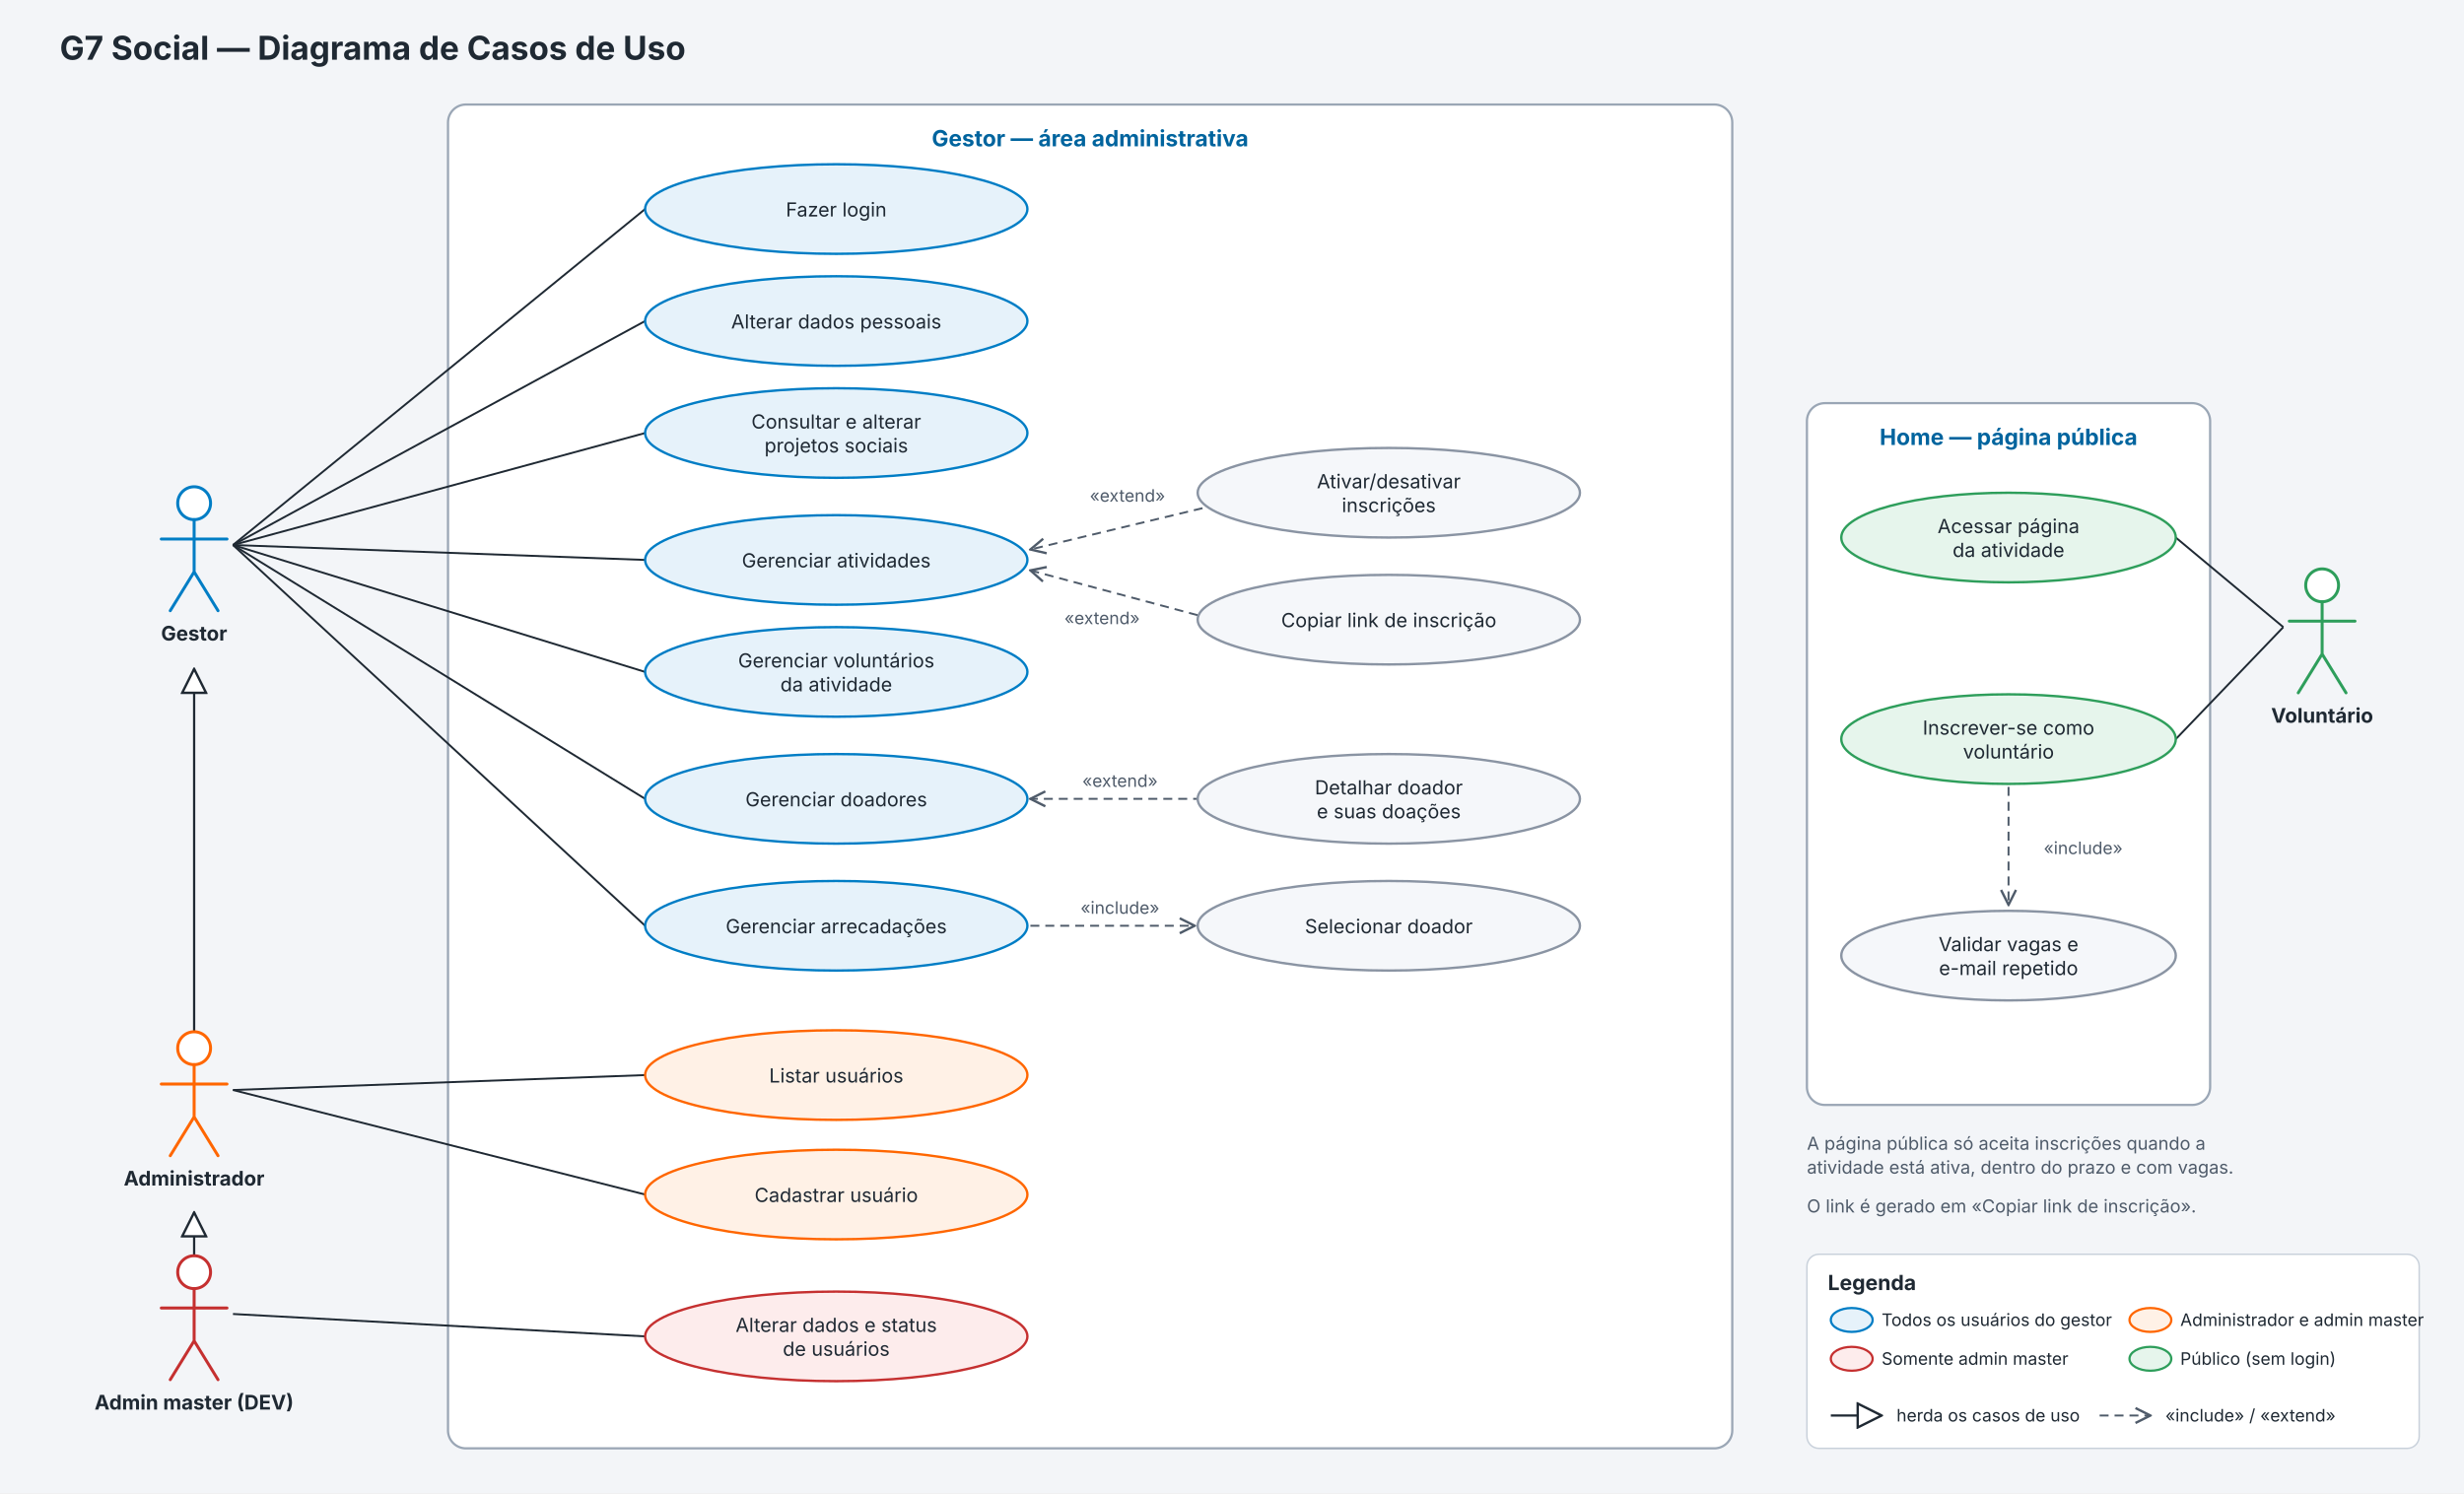
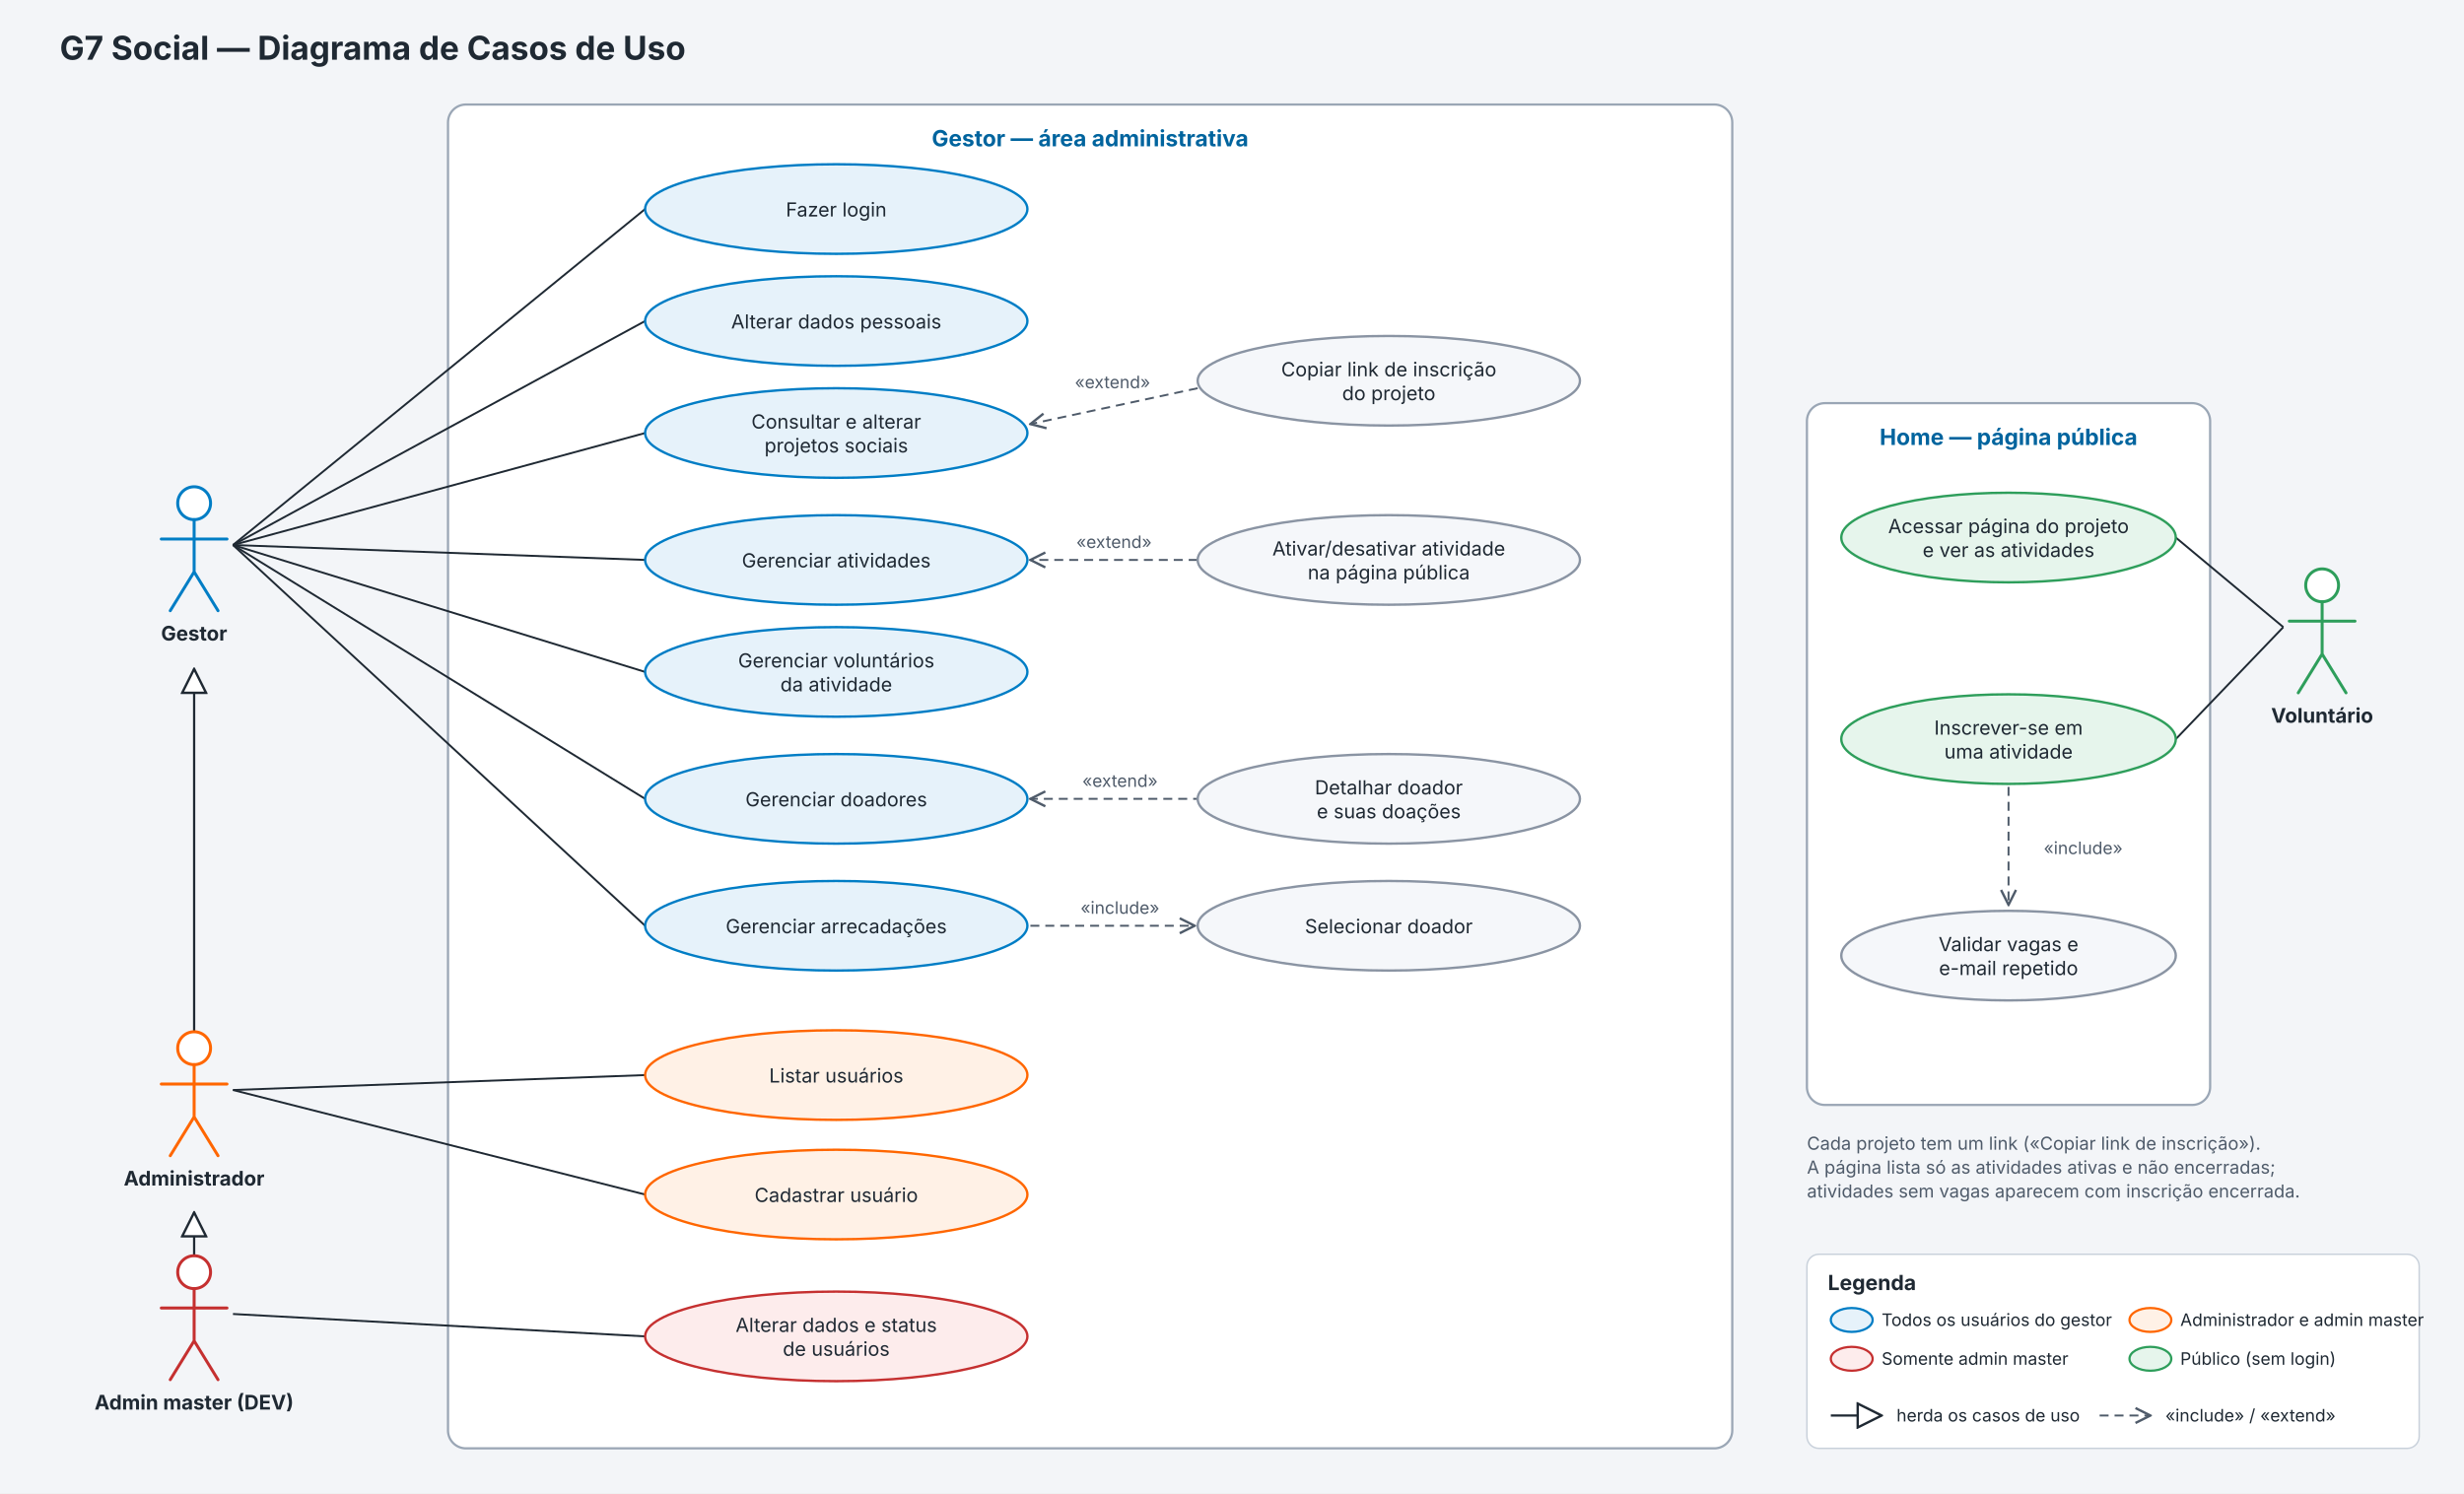
<svg xmlns="http://www.w3.org/2000/svg" width="1650" height="1000" viewBox="0 0 1650 1000" font-family="Segoe UI, Inter, Arial, sans-serif">
  <defs>
    <marker id="seta" viewBox="0 0 12 12" refX="11" refY="6" markerWidth="12" markerHeight="12" orient="auto" markerUnits="userSpaceOnUse">
      <path d="M1 1 L11 6 L1 11" fill="none" stroke="#4f5b6a" stroke-width="1.6" />
    </marker>
    <marker id="heranca" viewBox="0 0 18 18" refX="17" refY="9" markerWidth="18" markerHeight="18" orient="auto" markerUnits="userSpaceOnUse">
      <path d="M1 1 L17 9 L1 17 Z" fill="#fff" stroke="#1f2933" stroke-width="1.6" />
    </marker>
  </defs>
  <rect width="100%" height="100%" fill="#f3f5f8" />
  <text x="40" y="40" font-size="22" font-weight="700" fill="#1f2933">G7 Social — Diagrama de Casos de Uso</text>
  <rect x="300" y="70" width="860" height="900" rx="12" fill="#fff" stroke="#9aa6b5" stroke-width="1.5" />
  <text x="730" y="98" font-size="15" font-weight="700" text-anchor="middle" fill="#00649e">Gestor — área administrativa</text>
  <rect x="1210" y="270" width="270" height="470" rx="12" fill="#fff" stroke="#9aa6b5" stroke-width="1.5" />
  <text x="1345" y="298" font-size="15" font-weight="700" text-anchor="middle" fill="#00649e">Home — página pública</text>
  <line x1="156" y1="365" x2="432" y2="140" stroke="#1f2933" stroke-width="1.3" />
  <line x1="156" y1="365" x2="432" y2="215" stroke="#1f2933" stroke-width="1.3" />
  <line x1="156" y1="365" x2="432" y2="290" stroke="#1f2933" stroke-width="1.3" />
  <line x1="156" y1="365" x2="432" y2="375" stroke="#1f2933" stroke-width="1.3" />
  <line x1="156" y1="365" x2="432" y2="450" stroke="#1f2933" stroke-width="1.3" />
  <line x1="156" y1="365" x2="432" y2="535" stroke="#1f2933" stroke-width="1.3" />
  <line x1="156" y1="365" x2="432" y2="620" stroke="#1f2933" stroke-width="1.3" />
  <line x1="156" y1="730" x2="432" y2="720" stroke="#1f2933" stroke-width="1.3" />
  <line x1="156" y1="730" x2="432" y2="800" stroke="#1f2933" stroke-width="1.3" />
  <line x1="156" y1="880" x2="432" y2="895" stroke="#1f2933" stroke-width="1.3" />
  <line x1="1529" y1="420" x2="1457" y2="360" stroke="#1f2933" stroke-width="1.3" />
  <line x1="1529" y1="420" x2="1457" y2="495" stroke="#1f2933" stroke-width="1.3" />
  <line x1="130" y1="692" x2="130" y2="448" stroke="#1f2933" stroke-width="1.5" marker-end="url(#heranca)" />
  <line x1="130" y1="842" x2="130" y2="812" stroke="#1f2933" stroke-width="1.5" marker-end="url(#heranca)" />
-   <polyline points="815,338 690,368" fill="none" stroke="#4f5b6a" stroke-width="1.3" stroke-dasharray="6 4" marker-end="url(#seta)" />
-   <text x="755" y="336" font-size="11.5" fill="#4f5b6a" text-anchor="middle">«extend»</text>
-   <polyline points="802,412 690,382" fill="none" stroke="#4f5b6a" stroke-width="1.3" stroke-dasharray="6 4" marker-end="url(#seta)" />
-   <text x="738" y="418" font-size="11.5" fill="#4f5b6a" text-anchor="middle">«extend»</text>
+   <polyline points="802,260 690,284" fill="none" stroke="#4f5b6a" stroke-width="1.3" stroke-dasharray="6 4" marker-end="url(#seta)" />
+   <text x="745" y="260" font-size="11.5" fill="#4f5b6a" text-anchor="middle">«extend»</text>
+   <polyline points="802,375 690,375" fill="none" stroke="#4f5b6a" stroke-width="1.3" stroke-dasharray="6 4" marker-end="url(#seta)" />
+   <text x="746" y="367" font-size="11.5" fill="#4f5b6a" text-anchor="middle">«extend»</text>
  <polyline points="815,535 690,535" fill="none" stroke="#4f5b6a" stroke-width="1.3" stroke-dasharray="6 4" marker-end="url(#seta)" />
  <text x="750" y="527" font-size="11.5" fill="#4f5b6a" text-anchor="middle">«extend»</text>
  <polyline points="690,620 800,620" fill="none" stroke="#4f5b6a" stroke-width="1.3" stroke-dasharray="6 4" marker-end="url(#seta)" />
  <text x="750" y="612" font-size="11.5" fill="#4f5b6a" text-anchor="middle">«include»</text>
  <polyline points="1345,527 1345,606" fill="none" stroke="#4f5b6a" stroke-width="1.3" stroke-dasharray="6 4" marker-end="url(#seta)" />
  <text x="1395" y="572" font-size="11.5" fill="#4f5b6a" text-anchor="middle">«include»</text>
  <ellipse cx="560" cy="140" rx="128" ry="30" fill="#e6f2fa" stroke="#007DC5" stroke-width="1.6" />
  <text x="560" y="145" font-size="13" text-anchor="middle" fill="#1f2933">Fazer login</text>
  <ellipse cx="560" cy="215" rx="128" ry="30" fill="#e6f2fa" stroke="#007DC5" stroke-width="1.6" />
  <text x="560" y="220" font-size="13" text-anchor="middle" fill="#1f2933">Alterar dados pessoais</text>
  <ellipse cx="560" cy="290" rx="128" ry="30" fill="#e6f2fa" stroke="#007DC5" stroke-width="1.6" />
  <text x="560" y="287" font-size="13" text-anchor="middle" fill="#1f2933">Consultar e alterar</text>
  <text x="560" y="303" font-size="13" text-anchor="middle" fill="#1f2933">projetos sociais</text>
  <ellipse cx="560" cy="375" rx="128" ry="30" fill="#e6f2fa" stroke="#007DC5" stroke-width="1.6" />
  <text x="560" y="380" font-size="13" text-anchor="middle" fill="#1f2933">Gerenciar atividades</text>
  <ellipse cx="560" cy="450" rx="128" ry="30" fill="#e6f2fa" stroke="#007DC5" stroke-width="1.6" />
  <text x="560" y="447" font-size="13" text-anchor="middle" fill="#1f2933">Gerenciar voluntários</text>
  <text x="560" y="463" font-size="13" text-anchor="middle" fill="#1f2933">da atividade</text>
  <ellipse cx="560" cy="535" rx="128" ry="30" fill="#e6f2fa" stroke="#007DC5" stroke-width="1.6" />
  <text x="560" y="540" font-size="13" text-anchor="middle" fill="#1f2933">Gerenciar doadores</text>
  <ellipse cx="560" cy="620" rx="128" ry="30" fill="#e6f2fa" stroke="#007DC5" stroke-width="1.6" />
  <text x="560" y="625" font-size="13" text-anchor="middle" fill="#1f2933">Gerenciar arrecadações</text>
  <ellipse cx="560" cy="720" rx="128" ry="30" fill="#fff1e6" stroke="#f60" stroke-width="1.6" />
  <text x="560" y="725" font-size="13" text-anchor="middle" fill="#1f2933">Listar usuários</text>
  <ellipse cx="560" cy="800" rx="128" ry="30" fill="#fff1e6" stroke="#f60" stroke-width="1.6" />
  <text x="560" y="805" font-size="13" text-anchor="middle" fill="#1f2933">Cadastrar usuário</text>
  <ellipse cx="560" cy="895" rx="128" ry="30" fill="#fdecec" stroke="#c53030" stroke-width="1.6" />
  <text x="560" y="892" font-size="13" text-anchor="middle" fill="#1f2933">Alterar dados e status</text>
  <text x="560" y="908" font-size="13" text-anchor="middle" fill="#1f2933">de usuários</text>
-   <ellipse cx="930" cy="330" rx="128" ry="30" fill="#f5f7fa" stroke="#8a94a3" stroke-width="1.6" />
-   <text x="930" y="327" font-size="13" text-anchor="middle" fill="#1f2933">Ativar/desativar</text>
-   <text x="930" y="343" font-size="13" text-anchor="middle" fill="#1f2933">inscrições</text>
-   <ellipse cx="930" cy="415" rx="128" ry="30" fill="#f5f7fa" stroke="#8a94a3" stroke-width="1.6" />
-   <text x="930" y="420" font-size="13" text-anchor="middle" fill="#1f2933">Copiar link de inscrição</text>
+   <ellipse cx="930" cy="255" rx="128" ry="30" fill="#f5f7fa" stroke="#8a94a3" stroke-width="1.6" />
+   <text x="930" y="252" font-size="13" text-anchor="middle" fill="#1f2933">Copiar link de inscrição</text>
+   <text x="930" y="268" font-size="13" text-anchor="middle" fill="#1f2933">do projeto</text>
+   <ellipse cx="930" cy="375" rx="128" ry="30" fill="#f5f7fa" stroke="#8a94a3" stroke-width="1.6" />
+   <text x="930" y="372" font-size="13" text-anchor="middle" fill="#1f2933">Ativar/desativar atividade</text>
+   <text x="930" y="388" font-size="13" text-anchor="middle" fill="#1f2933">na página pública</text>
  <ellipse cx="930" cy="535" rx="128" ry="30" fill="#f5f7fa" stroke="#8a94a3" stroke-width="1.6" />
  <text x="930" y="532" font-size="13" text-anchor="middle" fill="#1f2933">Detalhar doador</text>
  <text x="930" y="548" font-size="13" text-anchor="middle" fill="#1f2933">e suas doações</text>
  <ellipse cx="930" cy="620" rx="128" ry="30" fill="#f5f7fa" stroke="#8a94a3" stroke-width="1.6" />
  <text x="930" y="625" font-size="13" text-anchor="middle" fill="#1f2933">Selecionar doador</text>
  <ellipse cx="1345" cy="360" rx="112" ry="30" fill="#e6f5ec" stroke="#2e9e5b" stroke-width="1.6" />
-   <text x="1345" y="357" font-size="13" text-anchor="middle" fill="#1f2933">Acessar página</text>
-   <text x="1345" y="373" font-size="13" text-anchor="middle" fill="#1f2933">da atividade</text>
+   <text x="1345" y="357" font-size="13" text-anchor="middle" fill="#1f2933">Acessar página do projeto</text>
+   <text x="1345" y="373" font-size="13" text-anchor="middle" fill="#1f2933">e ver as atividades</text>
  <ellipse cx="1345" cy="495" rx="112" ry="30" fill="#e6f5ec" stroke="#2e9e5b" stroke-width="1.6" />
-   <text x="1345" y="492" font-size="13" text-anchor="middle" fill="#1f2933">Inscrever-se como</text>
-   <text x="1345" y="508" font-size="13" text-anchor="middle" fill="#1f2933">voluntário</text>
+   <text x="1345" y="492" font-size="13" text-anchor="middle" fill="#1f2933">Inscrever-se em</text>
+   <text x="1345" y="508" font-size="13" text-anchor="middle" fill="#1f2933">uma atividade</text>
  <ellipse cx="1345" cy="640" rx="112" ry="30" fill="#f5f7fa" stroke="#8a94a3" stroke-width="1.6" />
  <text x="1345" y="637" font-size="13" text-anchor="middle" fill="#1f2933">Validar vagas e</text>
  <text x="1345" y="653" font-size="13" text-anchor="middle" fill="#1f2933">e-mail repetido</text>
  <circle cx="130" cy="337" r="11" fill="#fff" stroke="#007DC5" stroke-width="2" />
  <path d="M130 348 V383 M108 361 H152 M130 383 L114 409 M130 383 L146 409" fill="none" stroke="#007DC5" stroke-width="2" stroke-linecap="round" />
  <text x="130" y="429" font-size="13.5" font-weight="700" text-anchor="middle" fill="#1f2933">Gestor</text>
  <circle cx="130" cy="702" r="11" fill="#fff" stroke="#f60" stroke-width="2" />
  <path d="M130 713 V748 M108 726 H152 M130 748 L114 774 M130 748 L146 774" fill="none" stroke="#f60" stroke-width="2" stroke-linecap="round" />
  <text x="130" y="794" font-size="13.5" font-weight="700" text-anchor="middle" fill="#1f2933">Administrador</text>
  <circle cx="130" cy="852" r="11" fill="#fff" stroke="#c53030" stroke-width="2" />
  <path d="M130 863 V898 M108 876 H152 M130 898 L114 924 M130 898 L146 924" fill="none" stroke="#c53030" stroke-width="2" stroke-linecap="round" />
  <text x="130" y="944" font-size="13.5" font-weight="700" text-anchor="middle" fill="#1f2933">Admin master (DEV)</text>
  <circle cx="1555" cy="392" r="11" fill="#fff" stroke="#2e9e5b" stroke-width="2" />
  <path d="M1555 403 V438 M1533 416 H1577 M1555 438 L1539 464 M1555 438 L1571 464" fill="none" stroke="#2e9e5b" stroke-width="2" stroke-linecap="round" />
  <text x="1555" y="484" font-size="13.5" font-weight="700" text-anchor="middle" fill="#1f2933">Voluntário</text>
-   <text x="1210" y="770" font-size="12" fill="#4f5b6a">A página pública só aceita inscrições quando a</text>
-   <text x="1210" y="786" font-size="12" fill="#4f5b6a">atividade está ativa, dentro do prazo e com vagas.</text>
-   <text x="1210" y="812" font-size="12" fill="#4f5b6a">O link é gerado em «Copiar link de inscrição».</text>
+   <text x="1210" y="770" font-size="12" fill="#4f5b6a">Cada projeto tem um link («Copiar link de inscrição»).</text>
+   <text x="1210" y="786" font-size="12" fill="#4f5b6a">A página lista só as atividades ativas e não encerradas;</text>
+   <text x="1210" y="802" font-size="12" fill="#4f5b6a">atividades sem vagas aparecem com inscrição encerrada.</text>
  <rect x="1210" y="840" width="410" height="130" rx="8" fill="#fff" stroke="#c9d1db" />
  <text x="1224" y="864" font-size="14" font-weight="700" fill="#1f2933">Legenda</text>
  <ellipse cx="1240" cy="884" rx="14" ry="8" fill="#e6f2fa" stroke="#007DC5" stroke-width="1.5" />
  <text x="1260" y="888" font-size="11.5" fill="#1f2933">Todos os usuários do gestor</text>
  <ellipse cx="1440" cy="884" rx="14" ry="8" fill="#fff1e6" stroke="#f60" stroke-width="1.5" />
  <text x="1460" y="888" font-size="11.5" fill="#1f2933">Administrador e admin master</text>
  <ellipse cx="1240" cy="910" rx="14" ry="8" fill="#fdecec" stroke="#c53030" stroke-width="1.5" />
  <text x="1260" y="914" font-size="11.5" fill="#1f2933">Somente admin master</text>
  <ellipse cx="1440" cy="910" rx="14" ry="8" fill="#e6f5ec" stroke="#2e9e5b" stroke-width="1.5" />
  <text x="1460" y="914" font-size="11.5" fill="#1f2933">Público (sem login)</text>
  <line x1="1226" y1="948" x2="1260" y2="948" stroke="#1f2933" stroke-width="1.5" marker-end="url(#heranca)" />
  <text x="1270" y="952" font-size="11.5" fill="#1f2933">herda os casos de uso</text>
  <line x1="1406" y1="948" x2="1440" y2="948" stroke="#4f5b6a" stroke-width="1.3" stroke-dasharray="6 4" marker-end="url(#seta)" />
  <text x="1450" y="952" font-size="11.5" fill="#1f2933">«include» / «extend»</text>
</svg>
